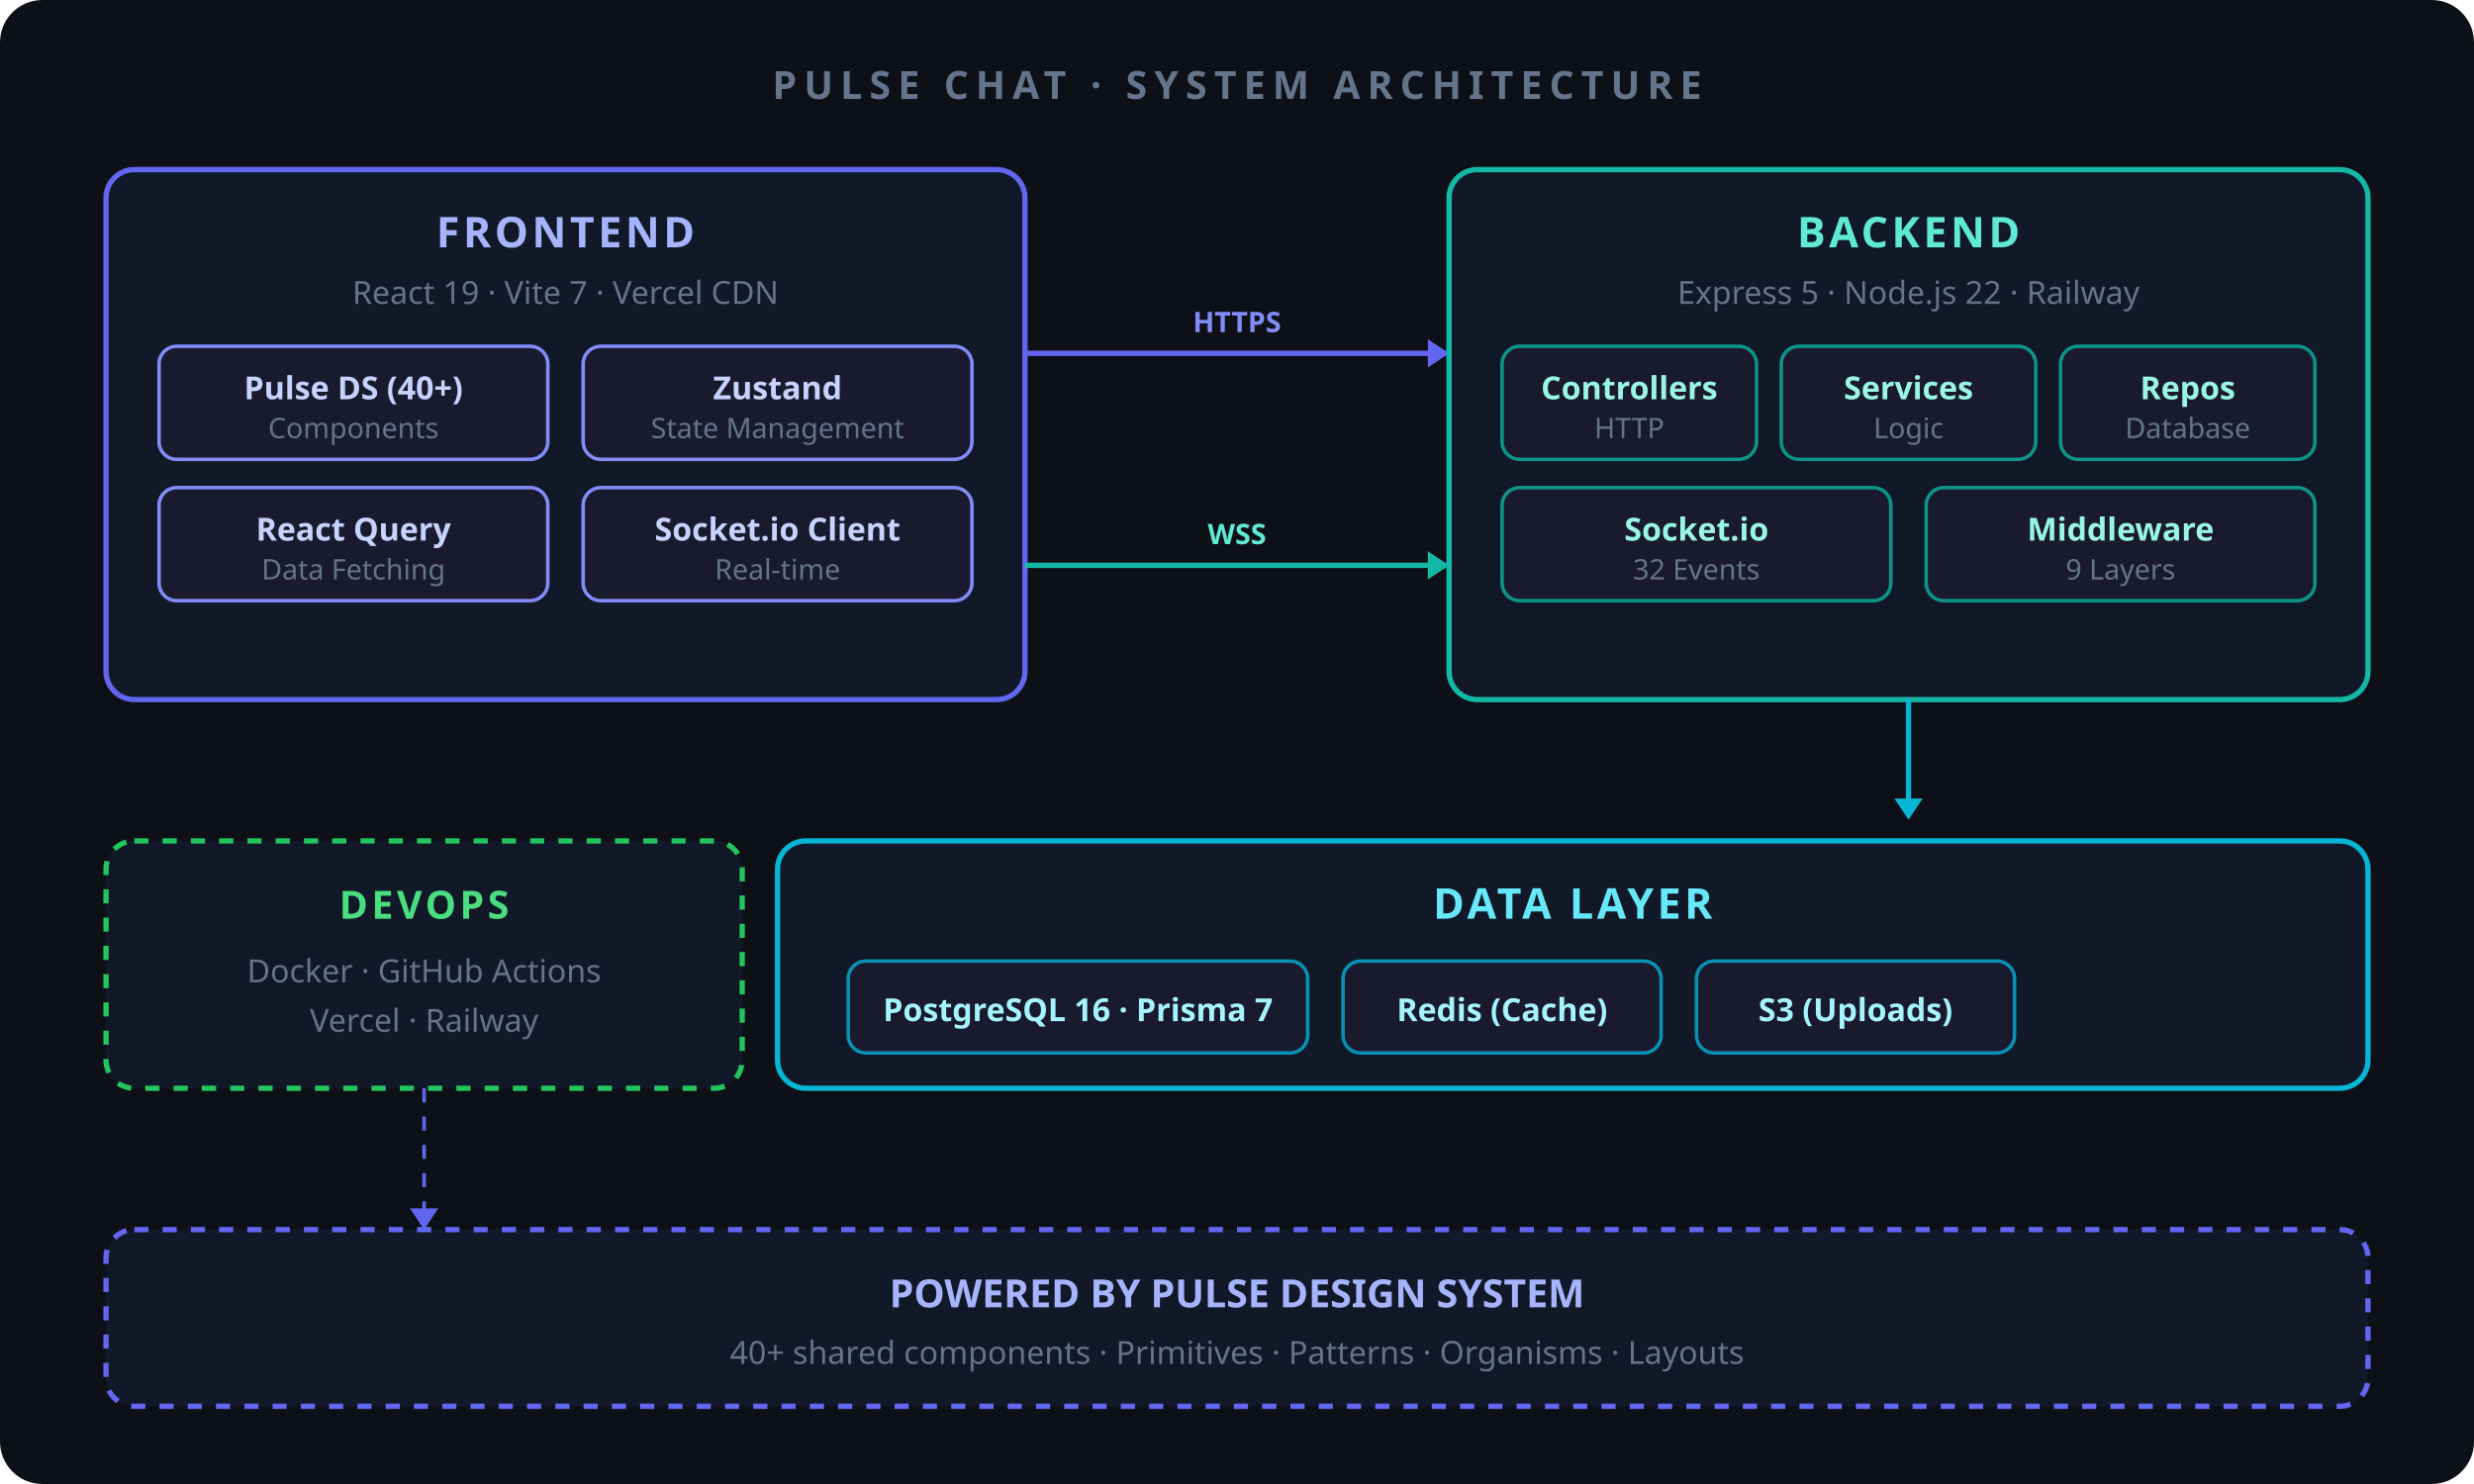
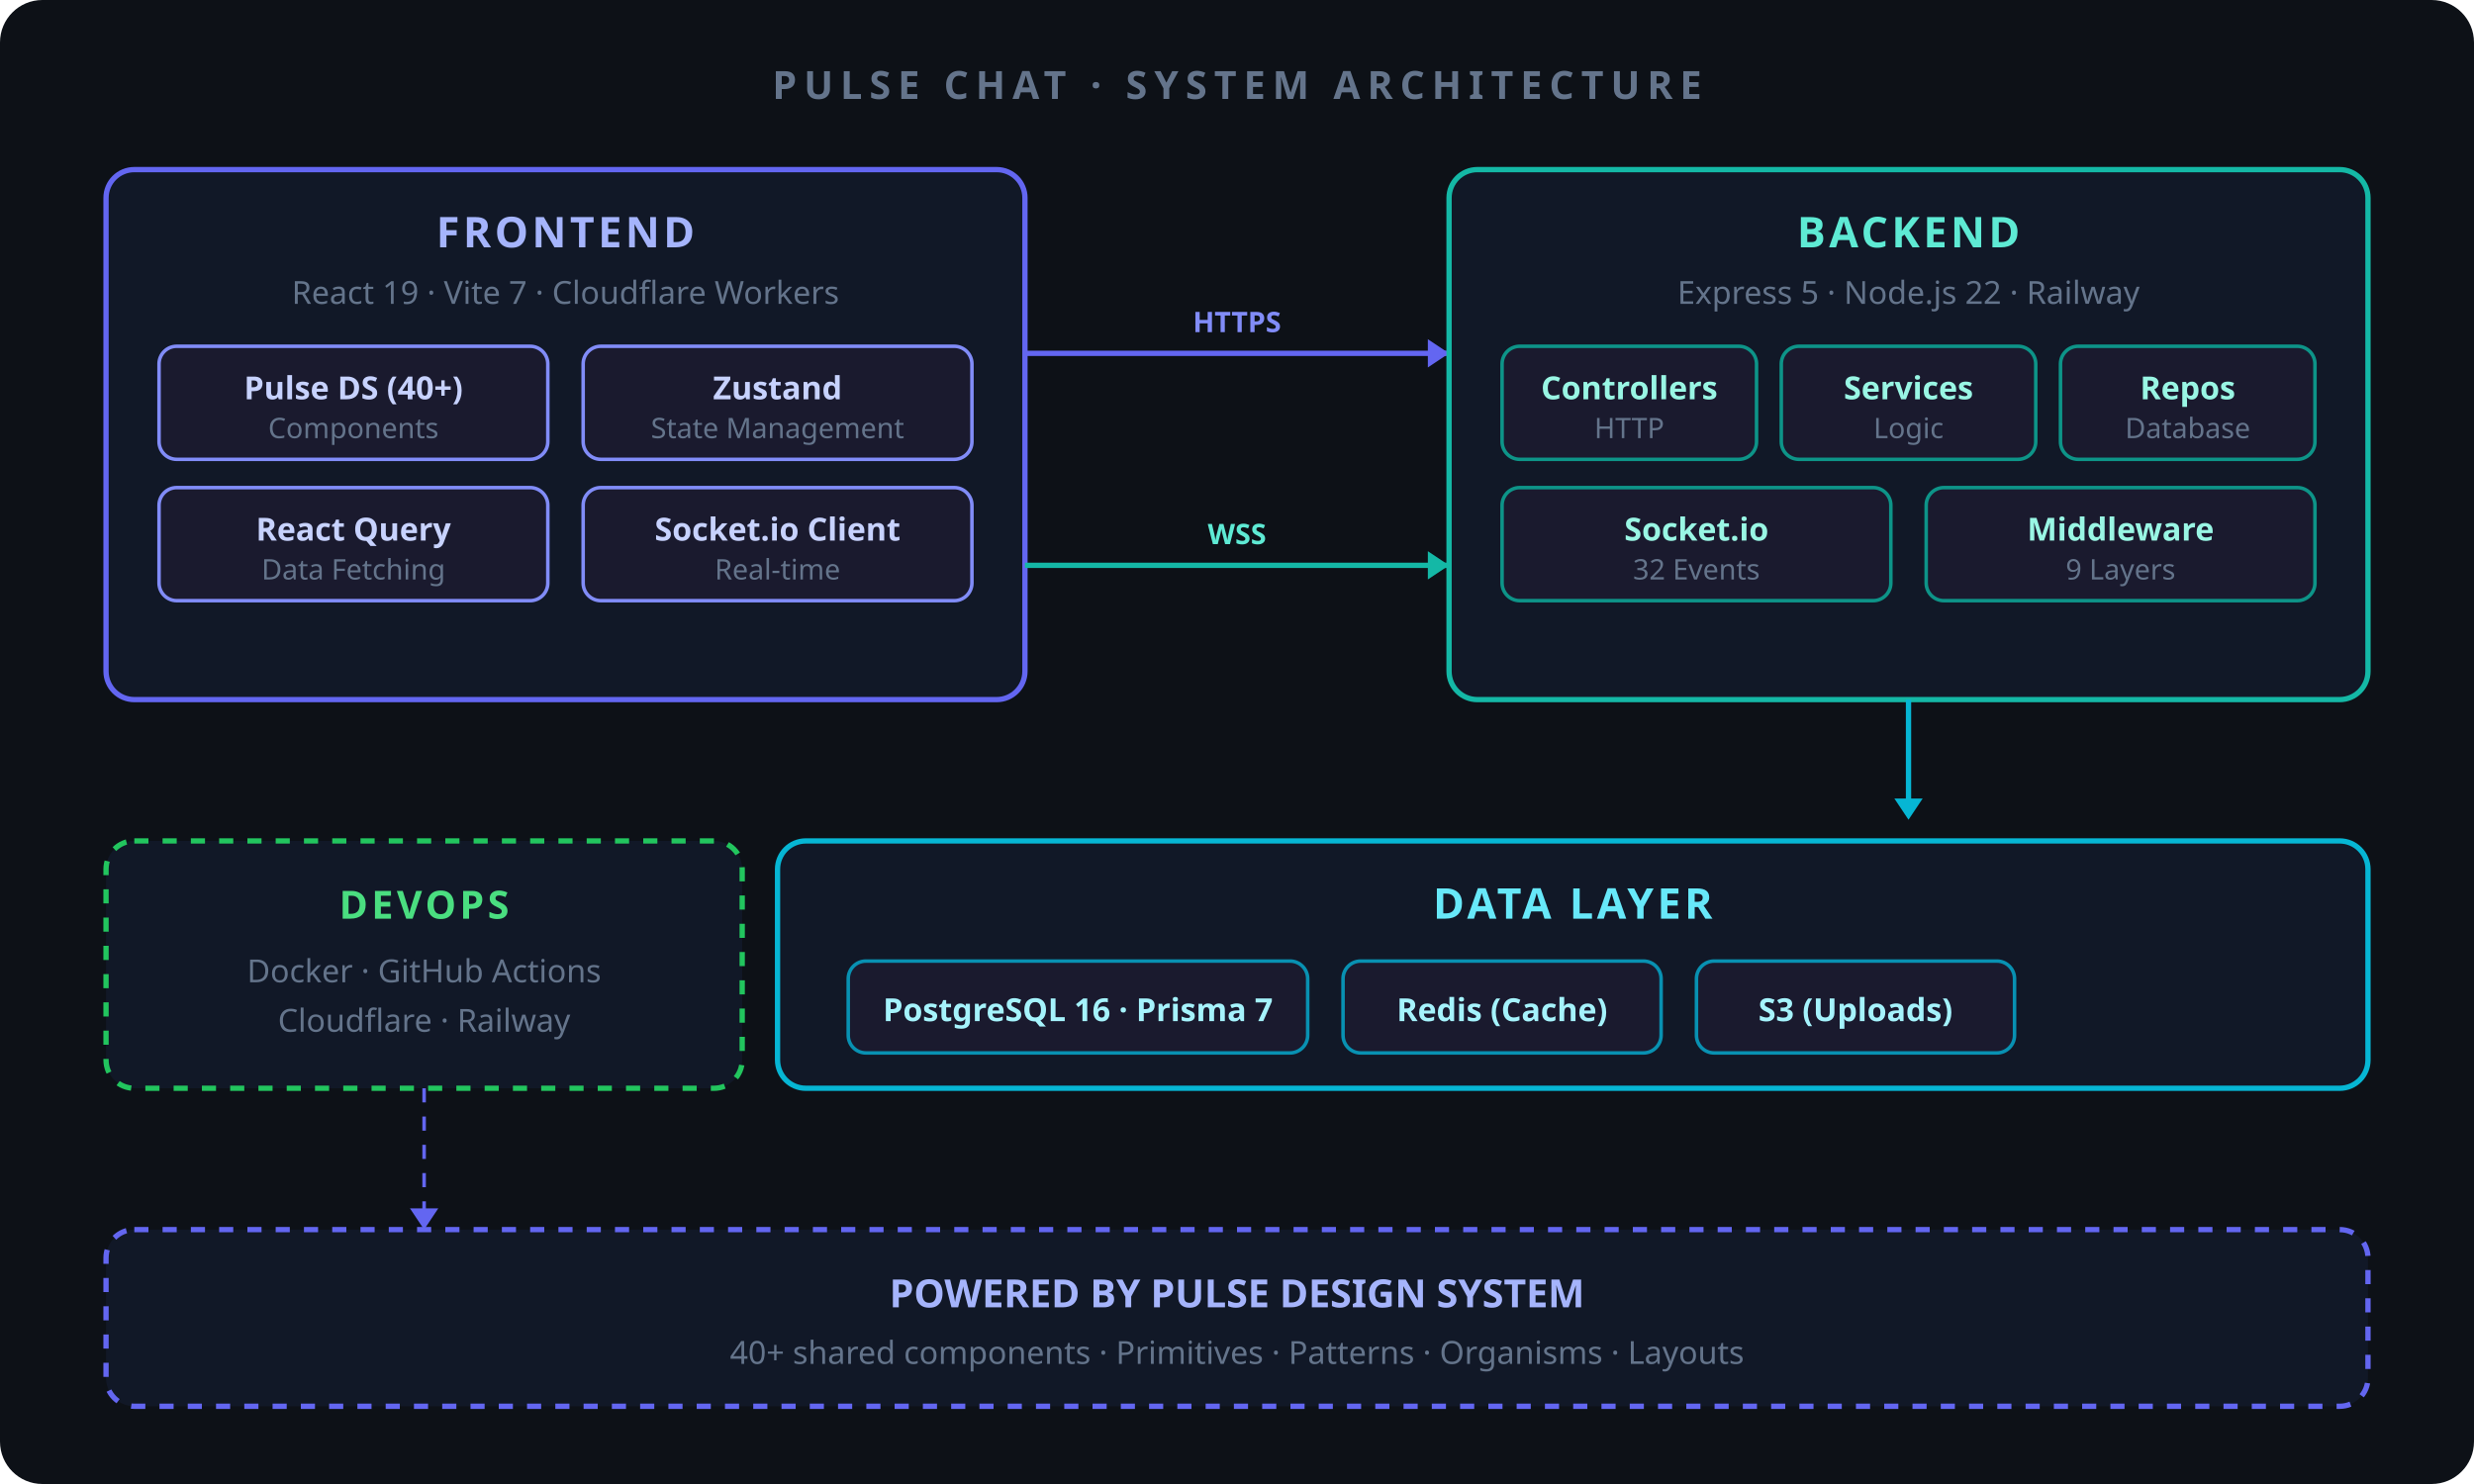
<svg xmlns="http://www.w3.org/2000/svg" viewBox="0 0 700 420" fill="none">
  <rect width="700" height="420" rx="12" fill="#0d1117" />
  <text x="350" y="28" text-anchor="middle" fill="#64748b" font-family="Segoe UI, system-ui, sans-serif" font-size="11" font-weight="600" letter-spacing="2">PULSE CHAT · SYSTEM ARCHITECTURE</text>
  <rect x="30" y="48" width="260" height="150" rx="8" fill="#111827" stroke="#6366f1" stroke-width="1.5" />
  <text x="160" y="70" text-anchor="middle" fill="#a5b4fc" font-family="Segoe UI, system-ui, sans-serif" font-size="12" font-weight="700" letter-spacing="1">FRONTEND</text>
-   <text x="160" y="86" text-anchor="middle" fill="#64748b" font-family="Segoe UI, system-ui, sans-serif" font-size="9">React 19 · Vite 7 · Vercel CDN</text>
+   <text x="160" y="86" text-anchor="middle" fill="#64748b" font-family="Segoe UI, system-ui, sans-serif" font-size="9">React 19 · Vite 7 · Cloudflare Workers</text>
  <rect x="45" y="98" width="110" height="32" rx="5" fill="#1a1a2e" stroke="#818cf8" stroke-width="1" />
  <text x="100" y="113" text-anchor="middle" fill="#c7d2fe" font-family="Segoe UI, system-ui, sans-serif" font-size="9" font-weight="600">Pulse DS (40+)</text>
  <text x="100" y="124" text-anchor="middle" fill="#64748b" font-family="Segoe UI, system-ui, sans-serif" font-size="8">Components</text>
  <rect x="165" y="98" width="110" height="32" rx="5" fill="#1a1a2e" stroke="#818cf8" stroke-width="1" />
  <text x="220" y="113" text-anchor="middle" fill="#c7d2fe" font-family="Segoe UI, system-ui, sans-serif" font-size="9" font-weight="600">Zustand</text>
  <text x="220" y="124" text-anchor="middle" fill="#64748b" font-family="Segoe UI, system-ui, sans-serif" font-size="8">State Management</text>
  <rect x="45" y="138" width="110" height="32" rx="5" fill="#1a1a2e" stroke="#818cf8" stroke-width="1" />
  <text x="100" y="153" text-anchor="middle" fill="#c7d2fe" font-family="Segoe UI, system-ui, sans-serif" font-size="9" font-weight="600">React Query</text>
  <text x="100" y="164" text-anchor="middle" fill="#64748b" font-family="Segoe UI, system-ui, sans-serif" font-size="8">Data Fetching</text>
  <rect x="165" y="138" width="110" height="32" rx="5" fill="#1a1a2e" stroke="#818cf8" stroke-width="1" />
  <text x="220" y="153" text-anchor="middle" fill="#c7d2fe" font-family="Segoe UI, system-ui, sans-serif" font-size="9" font-weight="600">Socket.io Client</text>
  <text x="220" y="164" text-anchor="middle" fill="#64748b" font-family="Segoe UI, system-ui, sans-serif" font-size="8">Real-time</text>
  <path d="M290,100 L410,100" stroke="#6366f1" stroke-width="1.5" fill="none" />
  <text x="350" y="94" text-anchor="middle" fill="#818cf8" font-family="Segoe UI, system-ui, sans-serif" font-size="8" font-weight="600">HTTPS</text>
  <polygon fill="#6366f1" points="410,100 404,96 404,104" />
  <path d="M290,160 L410,160" stroke="#14b8a6" stroke-width="1.5" fill="none" />
  <text x="350" y="154" text-anchor="middle" fill="#5eead4" font-family="Segoe UI, system-ui, sans-serif" font-size="8" font-weight="600">WSS</text>
  <polygon fill="#14b8a6" points="410,160 404,156 404,164" />
  <rect x="410" y="48" width="260" height="150" rx="8" fill="#111827" stroke="#14b8a6" stroke-width="1.5" />
  <text x="540" y="70" text-anchor="middle" fill="#5eead4" font-family="Segoe UI, system-ui, sans-serif" font-size="12" font-weight="700" letter-spacing="1">BACKEND</text>
  <text x="540" y="86" text-anchor="middle" fill="#64748b" font-family="Segoe UI, system-ui, sans-serif" font-size="9">Express 5 · Node.js 22 · Railway</text>
  <rect x="425" y="98" width="72" height="32" rx="5" fill="#1a1a2e" stroke="#0d9488" stroke-width="1" />
  <text x="461" y="113" text-anchor="middle" fill="#99f6e4" font-family="Segoe UI, system-ui, sans-serif" font-size="9" font-weight="600">Controllers</text>
  <text x="461" y="124" text-anchor="middle" fill="#64748b" font-family="Segoe UI, system-ui, sans-serif" font-size="8">HTTP</text>
  <rect x="504" y="98" width="72" height="32" rx="5" fill="#1a1a2e" stroke="#0d9488" stroke-width="1" />
  <text x="540" y="113" text-anchor="middle" fill="#99f6e4" font-family="Segoe UI, system-ui, sans-serif" font-size="9" font-weight="600">Services</text>
  <text x="540" y="124" text-anchor="middle" fill="#64748b" font-family="Segoe UI, system-ui, sans-serif" font-size="8">Logic</text>
  <rect x="583" y="98" width="72" height="32" rx="5" fill="#1a1a2e" stroke="#0d9488" stroke-width="1" />
  <text x="619" y="113" text-anchor="middle" fill="#99f6e4" font-family="Segoe UI, system-ui, sans-serif" font-size="9" font-weight="600">Repos</text>
  <text x="619" y="124" text-anchor="middle" fill="#64748b" font-family="Segoe UI, system-ui, sans-serif" font-size="8">Database</text>
  <rect x="425" y="138" width="110" height="32" rx="5" fill="#1a1a2e" stroke="#0d9488" stroke-width="1" />
  <text x="480" y="153" text-anchor="middle" fill="#99f6e4" font-family="Segoe UI, system-ui, sans-serif" font-size="9" font-weight="600">Socket.io</text>
  <text x="480" y="164" text-anchor="middle" fill="#64748b" font-family="Segoe UI, system-ui, sans-serif" font-size="8">32 Events</text>
  <rect x="545" y="138" width="110" height="32" rx="5" fill="#1a1a2e" stroke="#0d9488" stroke-width="1" />
  <text x="600" y="153" text-anchor="middle" fill="#99f6e4" font-family="Segoe UI, system-ui, sans-serif" font-size="9" font-weight="600">Middleware</text>
  <text x="600" y="164" text-anchor="middle" fill="#64748b" font-family="Segoe UI, system-ui, sans-serif" font-size="8">9 Layers</text>
  <path d="M540,198 L540,230" stroke="#06b6d4" stroke-width="1.5" fill="none" />
  <polygon fill="#06b6d4" points="540,232 536,226 544,226" />
  <rect x="220" y="238" width="450" height="70" rx="8" fill="#111827" stroke="#06b6d4" stroke-width="1.5" />
  <text x="445" y="260" text-anchor="middle" fill="#67e8f9" font-family="Segoe UI, system-ui, sans-serif" font-size="12" font-weight="700" letter-spacing="1">DATA LAYER</text>
  <rect x="240" y="272" width="130" height="26" rx="5" fill="#1a1a2e" stroke="#0891b2" stroke-width="1" />
  <text x="305" y="289" text-anchor="middle" fill="#a5f3fc" font-family="Segoe UI, system-ui, sans-serif" font-size="9" font-weight="600">PostgreSQL 16 · Prisma 7</text>
  <rect x="380" y="272" width="90" height="26" rx="5" fill="#1a1a2e" stroke="#0891b2" stroke-width="1" />
  <text x="425" y="289" text-anchor="middle" fill="#a5f3fc" font-family="Segoe UI, system-ui, sans-serif" font-size="9" font-weight="600">Redis (Cache)</text>
  <rect x="480" y="272" width="90" height="26" rx="5" fill="#1a1a2e" stroke="#0891b2" stroke-width="1" />
  <text x="525" y="289" text-anchor="middle" fill="#a5f3fc" font-family="Segoe UI, system-ui, sans-serif" font-size="9" font-weight="600">S3 (Uploads)</text>
  <rect x="30" y="238" width="180" height="70" rx="8" fill="#111827" stroke="#22c55e" stroke-width="1.5" stroke-dasharray="4,4" />
  <text x="120" y="260" text-anchor="middle" fill="#4ade80" font-family="Segoe UI, system-ui, sans-serif" font-size="11" font-weight="700" letter-spacing="1">DEVOPS</text>
  <text x="120" y="278" text-anchor="middle" fill="#64748b" font-family="Segoe UI, system-ui, sans-serif" font-size="9">Docker · GitHub Actions</text>
-   <text x="120" y="292" text-anchor="middle" fill="#64748b" font-family="Segoe UI, system-ui, sans-serif" font-size="9">Vercel · Railway</text>
+   <text x="120" y="292" text-anchor="middle" fill="#64748b" font-family="Segoe UI, system-ui, sans-serif" font-size="9">Cloudflare · Railway</text>
  <path d="M120,308 L120,346" stroke="#6366f1" stroke-width="1" stroke-dasharray="4,4" fill="none" />
  <polygon fill="#6366f1" points="120,348 116,342 124,342" />
  <rect x="30" y="348" width="640" height="50" rx="8" fill="#111827" stroke="#6366f1" stroke-width="1.5" stroke-dasharray="4,4" />
  <text x="350" y="370" text-anchor="middle" fill="#a5b4fc" font-family="Segoe UI, system-ui, sans-serif" font-size="11" font-weight="700">POWERED BY PULSE DESIGN SYSTEM</text>
  <text x="350" y="386" text-anchor="middle" fill="#64748b" font-family="Segoe UI, system-ui, sans-serif" font-size="9">40+ shared components · Primitives · Patterns · Organisms · Layouts</text>
</svg>
